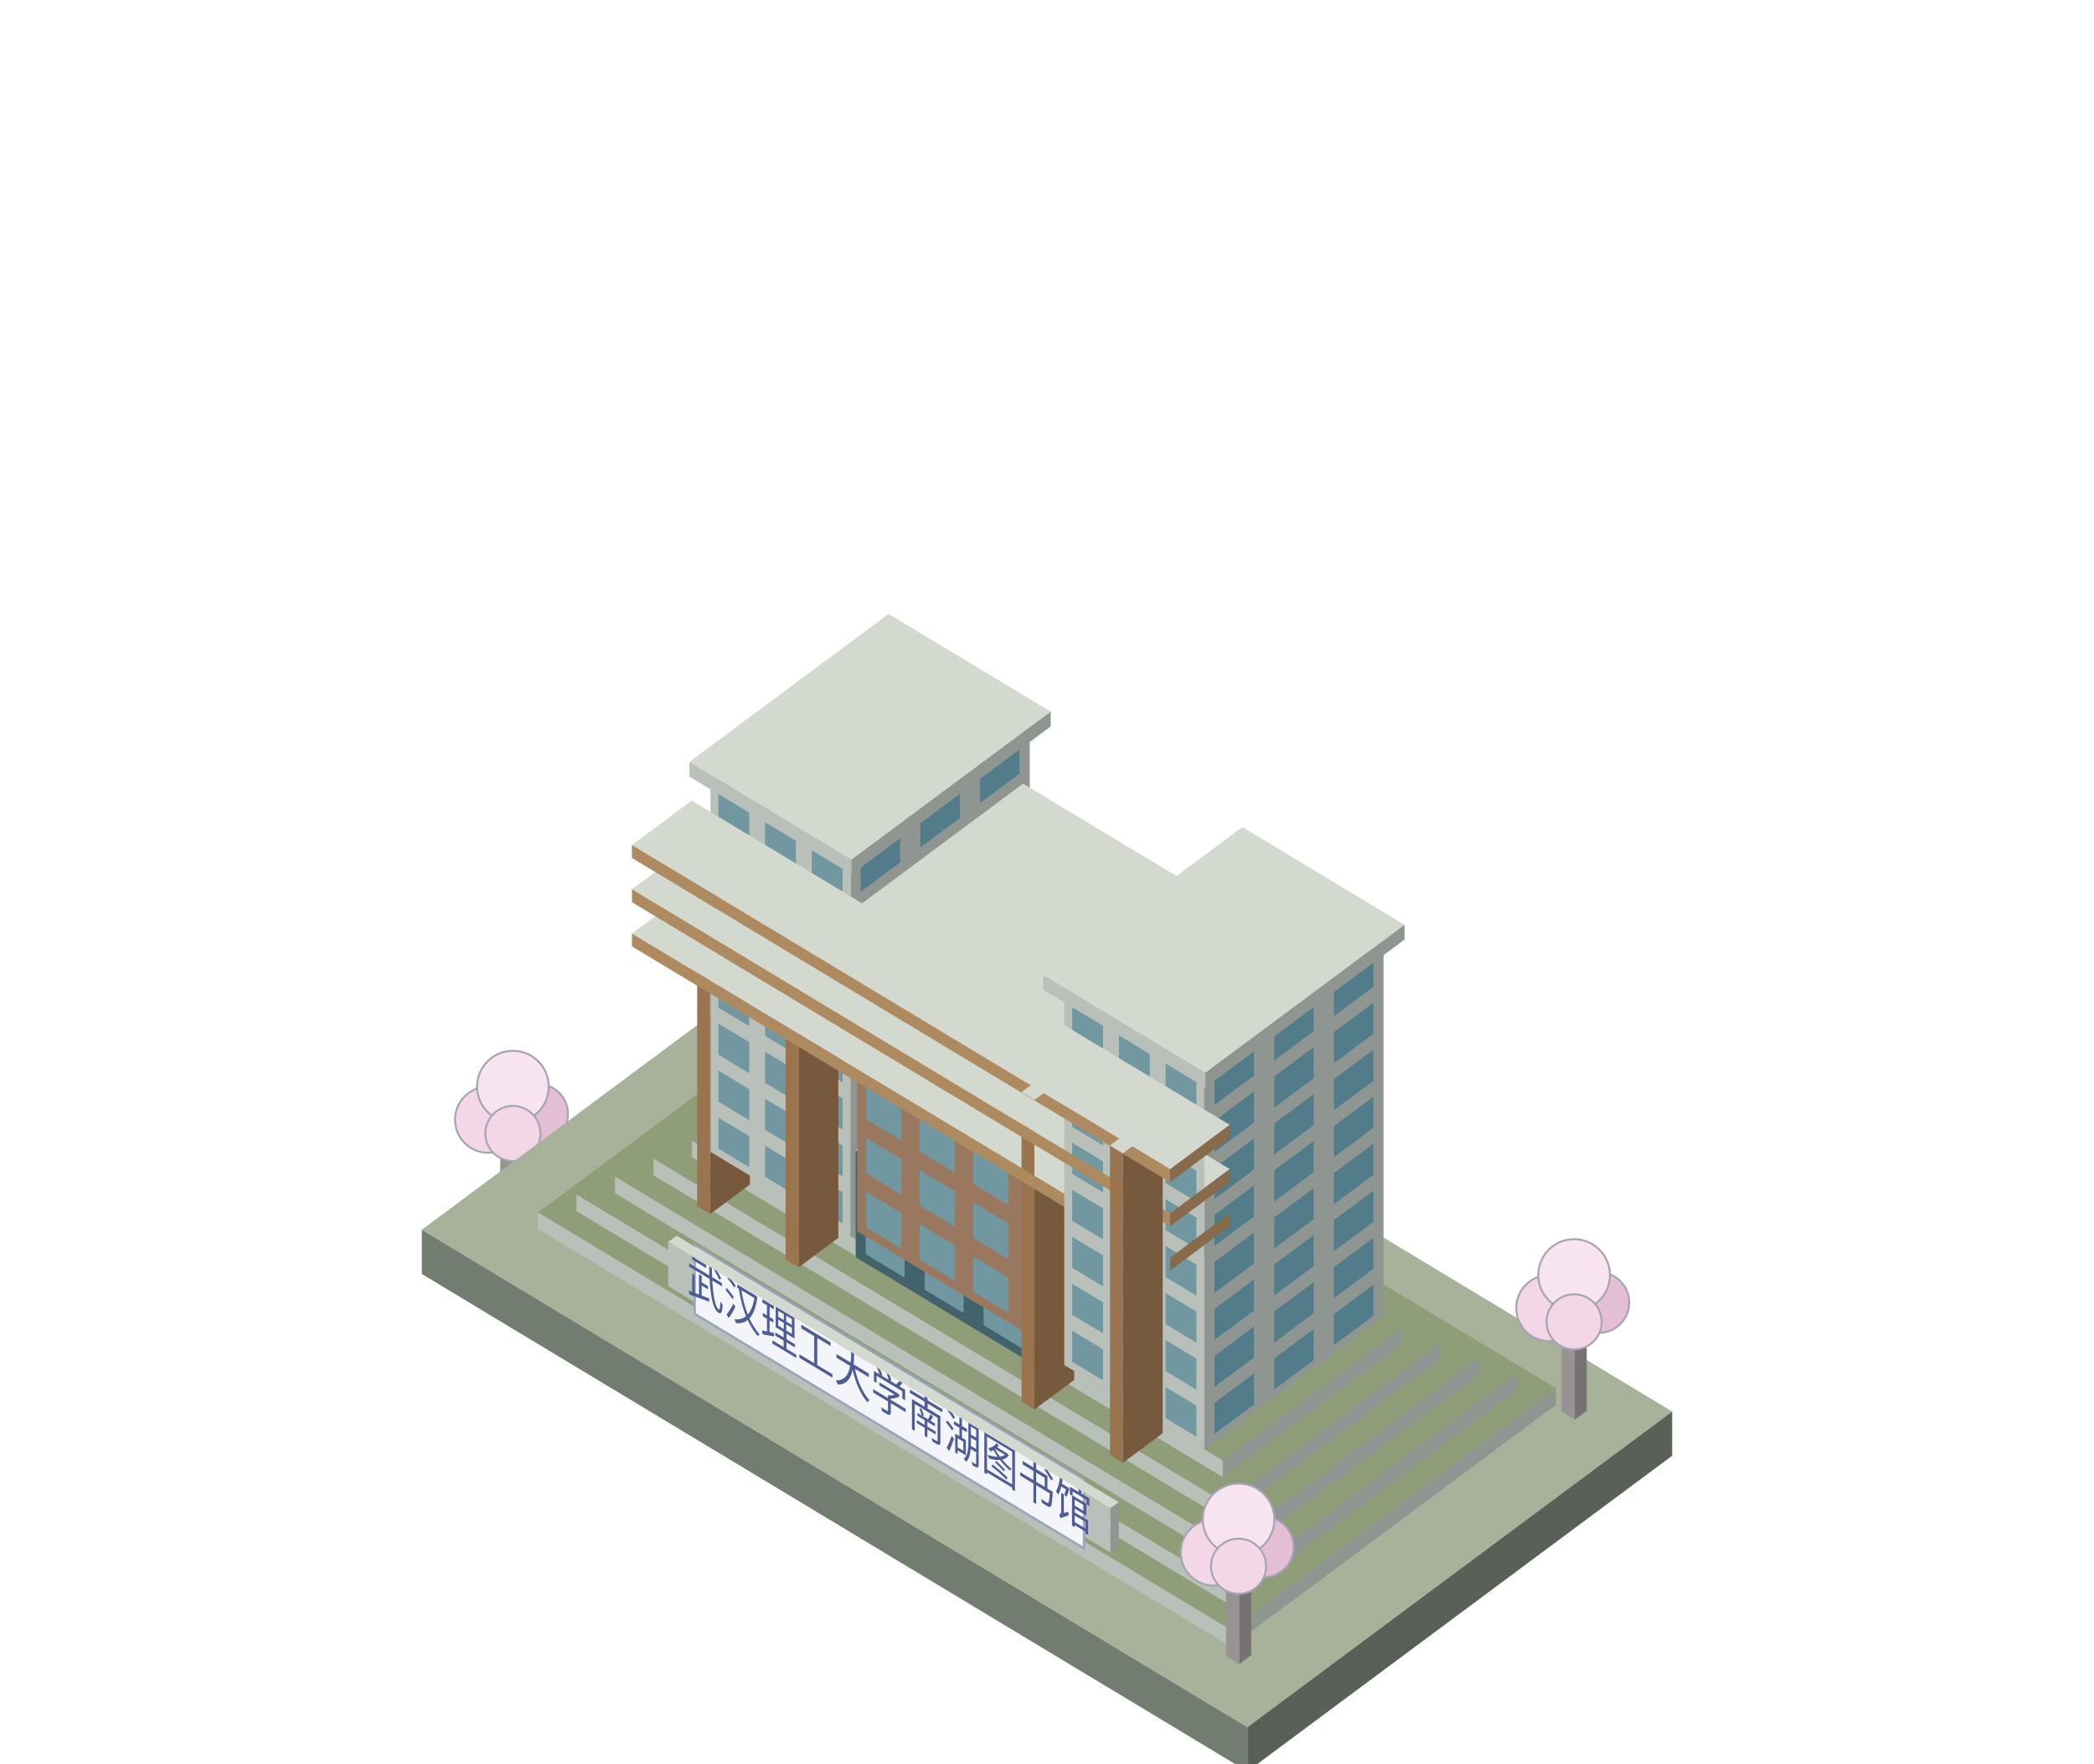
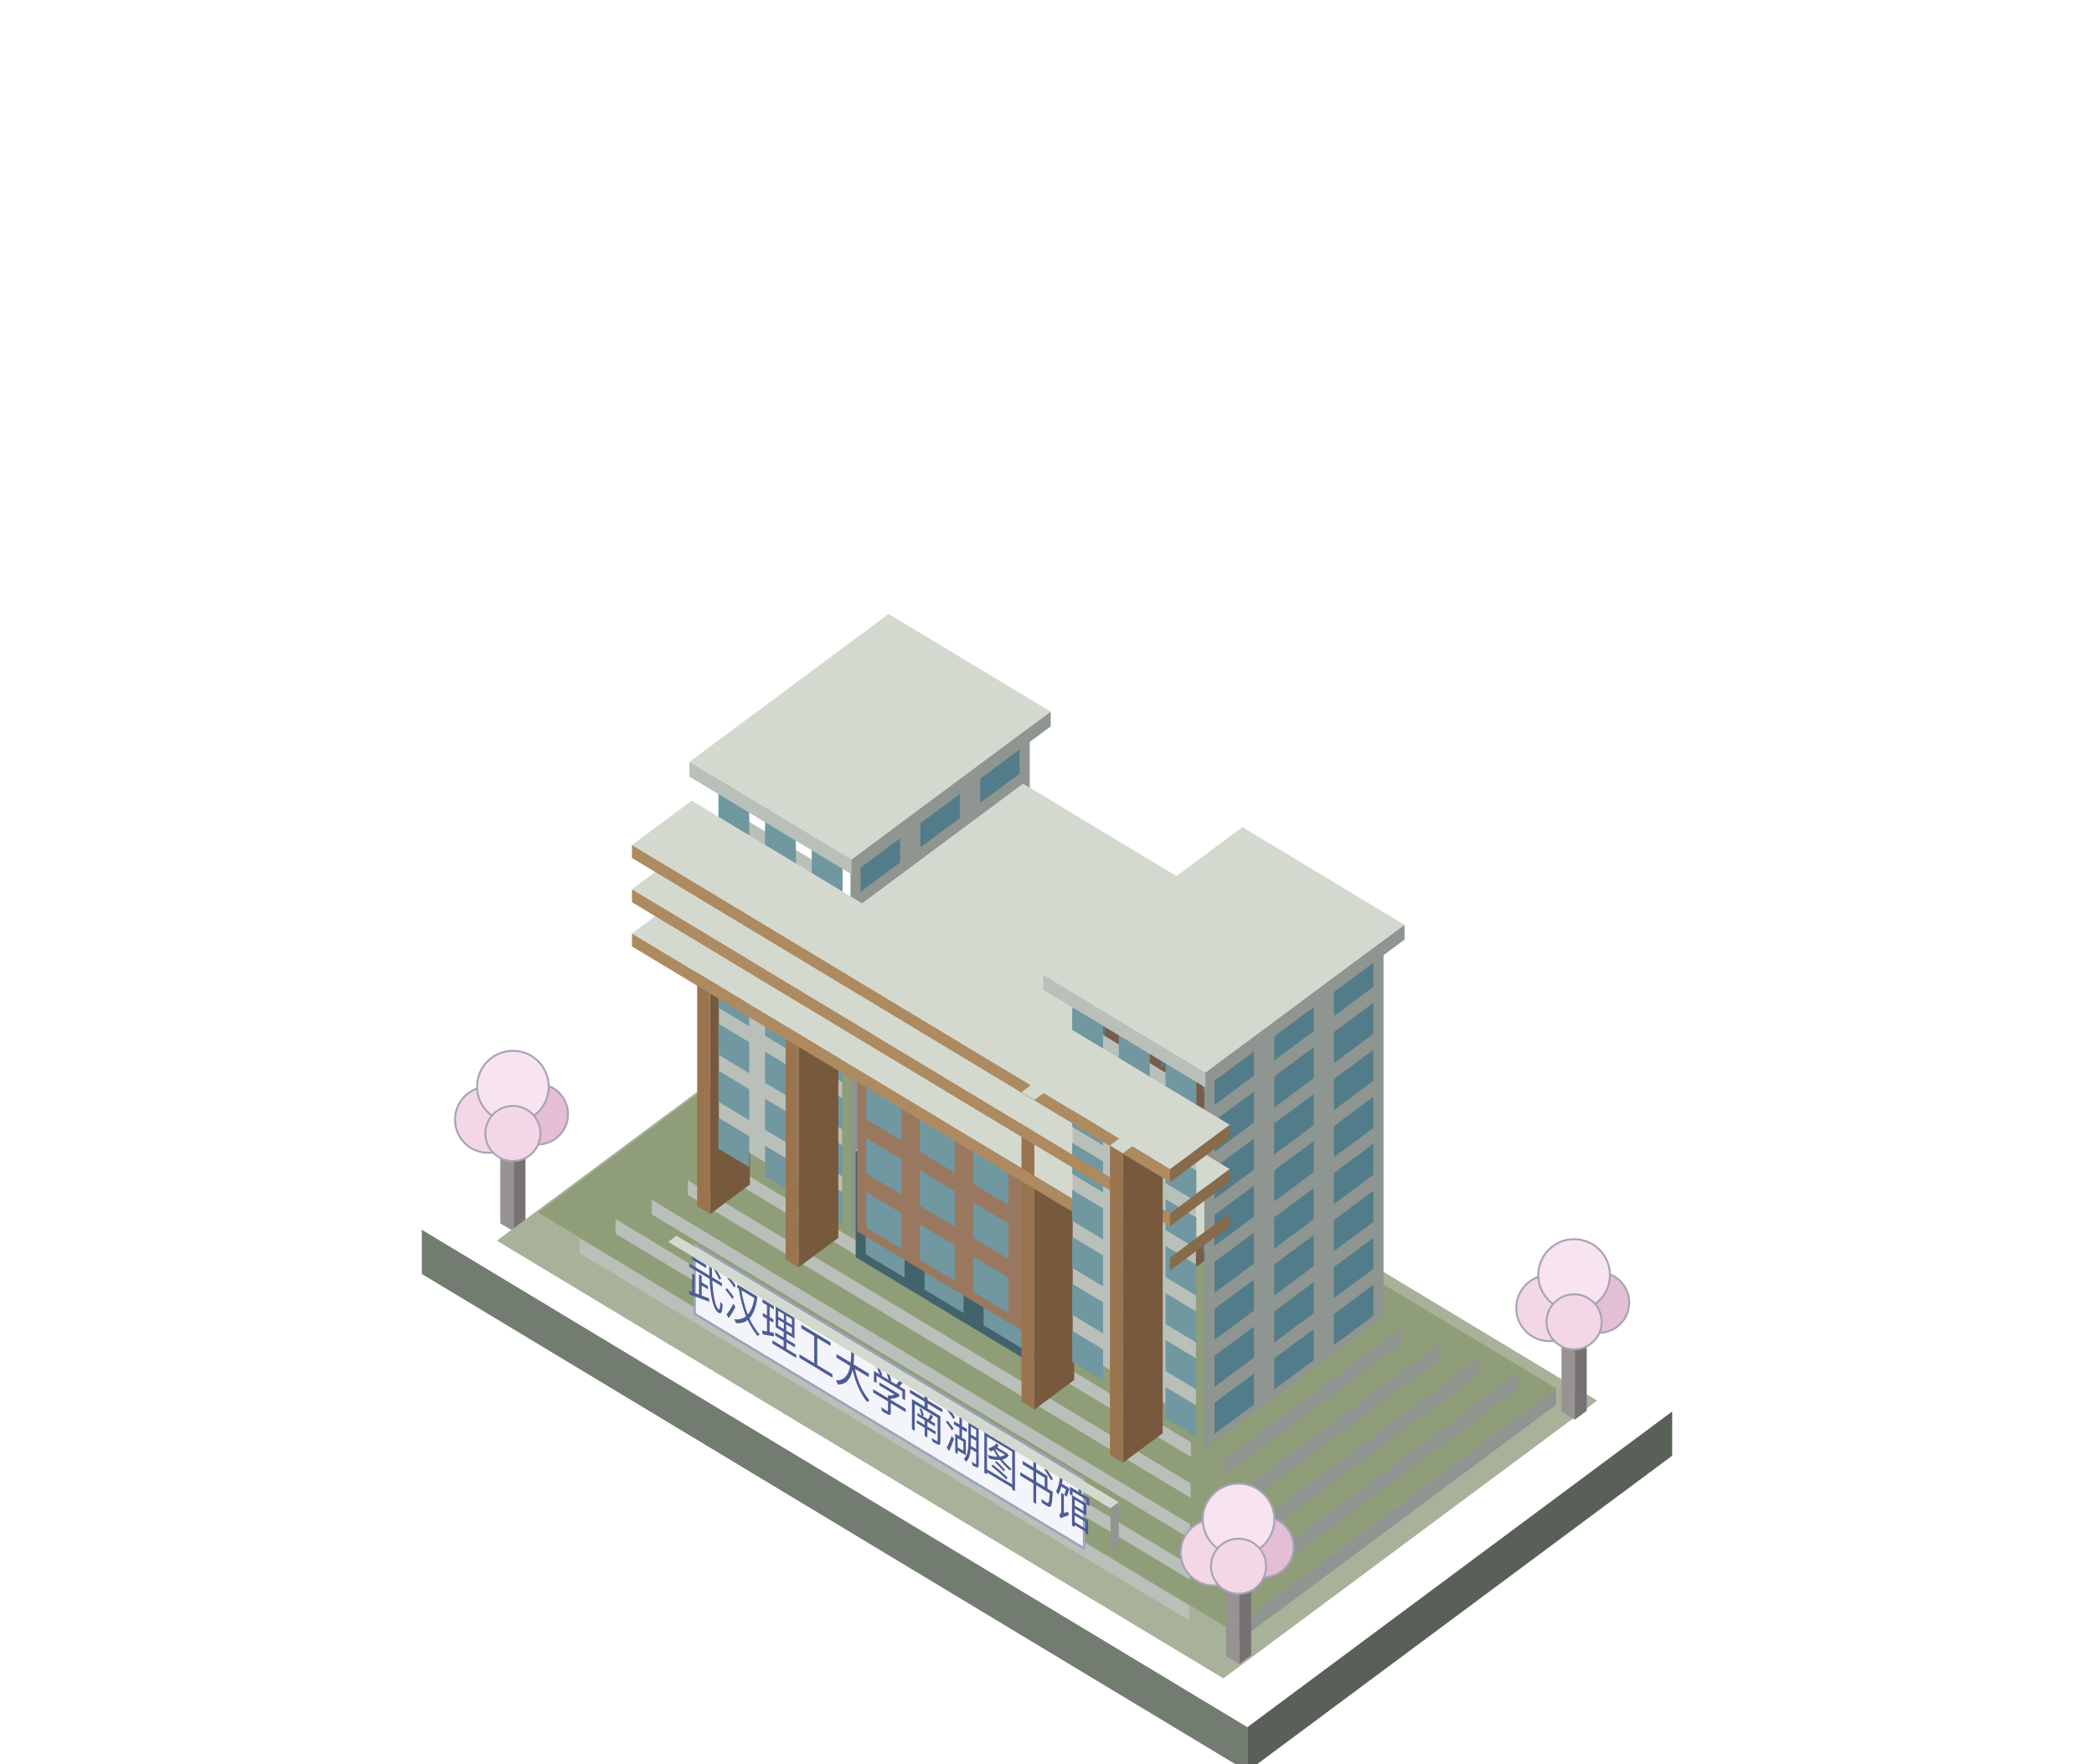
<svg xmlns="http://www.w3.org/2000/svg" width="760" height="640" viewBox="0 0 760 640">
  <polygon points="190.72,443.68 186.39,446.90 186.39,418.81 190.72,415.58" fill="#757271" stroke="none" stroke-width="0" stroke-linejoin="round" />
  <polygon points="186.39,446.90 181.57,444.00 181.57,415.91 186.39,418.81" fill="#969392" stroke="none" stroke-width="0" stroke-linejoin="round" />
  <polygon points="185.91,412.68 190.72,415.58 186.39,418.81 181.57,415.91" fill="#aaa0a1" stroke="none" stroke-width="0" stroke-linejoin="round" />
  <circle cx="177.15" cy="406.38" r="12" fill="#f3d7e7" stroke="#a6a4b4" stroke-width=".7" />
  <circle cx="195.15" cy="404.38" r="11" fill="#e4bed5" stroke="#a6a4b4" stroke-width=".7" />
  <circle cx="186.15" cy="394.38" r="13" fill="#f7e4ee" stroke="#a6a4b4" stroke-width=".7" />
  <circle cx="186.15" cy="411.38" r="10" fill="#f3d7e7" stroke="#a6a4b4" stroke-width=".7" />
-   <polygon points="307.27,331.76 606.90,512.29 452.73,626.86 153.10,446.33" fill="#a8b29a" stroke="none" stroke-width="0" stroke-linejoin="round" />
+   <polygon points="316.00,349.47 579.67,508.33 444.00,609.15 180.33,450.29" fill="#a8b29a" stroke="none" stroke-width="0" stroke-linejoin="round" />
  <polygon points="313.28,352.34 564.76,503.85 446.72,591.57 195.24,440.06" fill="#8f9e78" stroke="none" stroke-width="0" stroke-linejoin="round" />
  <polygon points="314.01,355.68 550.78,498.32 445.99,576.19 209.22,433.55" fill="#8f9e78" stroke="none" stroke-width="0" stroke-linejoin="round" />
  <polygon points="314.74,359.01 536.79,492.79 445.26,560.82 223.21,427.04" fill="#8f9e78" stroke="none" stroke-width="0" stroke-linejoin="round" />
  <polygon points="315.48,362.35 522.81,487.27 444.52,545.45 237.19,420.53" fill="#8f9e78" stroke="none" stroke-width="0" stroke-linejoin="round" />
  <polygon points="316.21,365.68 508.83,481.74 443.79,530.07 251.17,414.02" fill="#8f9e78" stroke="none" stroke-width="0" stroke-linejoin="round" />
-   <polygon points="443.79,536.09 251.17,420.04 251.17,414.02 443.79,530.07" fill="#b8c0b9" stroke="none" stroke-width="0" stroke-linejoin="round" />
-   <polygon points="444.52,551.46 237.19,426.55 237.19,420.53 444.52,545.45" fill="#b8c0b9" stroke="none" stroke-width="0" stroke-linejoin="round" />
-   <polygon points="445.26,566.84 223.21,433.06 223.21,427.04 445.26,560.82" fill="#b8c0b9" stroke="none" stroke-width="0" stroke-linejoin="round" />
-   <polygon points="445.99,582.21 209.22,439.57 209.22,433.55 445.99,576.19" fill="#b8c0b9" stroke="none" stroke-width="0" stroke-linejoin="round" />
-   <polygon points="446.72,597.59 195.24,446.08 195.24,440.06 446.72,591.57" fill="#b8c0b9" stroke="none" stroke-width="0" stroke-linejoin="round" />
+   <polygon points="432.23,528.77 262.73,426.64 262.73,421.34 432.23,523.47" fill="#b8c0b9" stroke="none" stroke-width="0" stroke-linejoin="round" />
+   <polygon points="432.08,543.60 249.63,433.68 249.63,428.39 432.08,538.32" fill="#b8c0b9" stroke="none" stroke-width="0" stroke-linejoin="round" />
+   <polygon points="431.94,558.45 236.53,440.73 236.53,435.43 431.94,553.15" fill="#b8c0b9" stroke="none" stroke-width="0" stroke-linejoin="round" />
+   <polygon points="431.78,573.29 223.43,447.77 223.43,442.47 431.78,567.99" fill="#b8c0b9" stroke="none" stroke-width="0" stroke-linejoin="round" />
+   <polygon points="431.63,588.14 210.33,454.81 210.33,449.51 431.63,582.84" fill="#b8c0b9" stroke="none" stroke-width="0" stroke-linejoin="round" />
  <polygon points="575.89,512.04 571.55,515.26 571.55,487.17 575.89,483.95" fill="#757271" stroke="none" stroke-width="0" stroke-linejoin="round" />
  <polygon points="571.55,515.26 566.74,512.36 566.74,484.27 571.55,487.17" fill="#969392" stroke="none" stroke-width="0" stroke-linejoin="round" />
  <polygon points="452.73,642.91 153.10,462.38 153.10,446.33 452.73,626.86" fill="#737c70" stroke="none" stroke-width="0" stroke-linejoin="round" />
-   <polygon points="403.05,563.49 242.53,466.78 242.53,450.73 403.05,547.44" fill="#b8c0b9" stroke="none" stroke-width="0" stroke-linejoin="round" />
+   <polygon points="393.42,556.72 252.16,471.62 252.16,457.50 393.42,542.60" fill="#b8c0b9" stroke="none" stroke-width="0" stroke-linejoin="round" />
  <g transform="matrix(0.78476 0.47281 0 1 252.16 469.86)">
    <rect y="-18" width="180" height="25" fill="#f4f5fb" stroke="#9aa5bb" />
    <text x="90" y="0" text-anchor="middle" fill="#4d5c94" font-family="Microsoft YaHei, sans-serif" font-size="17">武汉理工大学南湖图书馆</text>
  </g>
  <polygon points="373.73,400.34 308.69,448.67 308.69,312.23 373.73,263.90" fill="#8f9590" stroke="none" stroke-width="0" stroke-linejoin="round" />
  <polygon points="370.04,400.18 355.73,410.81 355.73,399.55 370.04,388.92" fill="#527c89" stroke="none" stroke-width="0" stroke-linejoin="round" />
  <polygon points="348.36,416.29 334.05,426.92 334.05,415.67 348.36,405.03" fill="#527c89" stroke="none" stroke-width="0" stroke-linejoin="round" />
  <polygon points="326.68,432.40 312.37,443.03 312.37,431.78 326.68,421.14" fill="#527c89" stroke="none" stroke-width="0" stroke-linejoin="round" />
  <polygon points="370.04,383.12 355.73,393.76 355.73,382.50 370.04,371.87" fill="#527c89" stroke="none" stroke-width="0" stroke-linejoin="round" />
  <polygon points="348.36,399.23 334.05,409.87 334.05,398.61 348.36,387.98" fill="#527c89" stroke="none" stroke-width="0" stroke-linejoin="round" />
  <polygon points="326.68,415.34 312.37,425.98 312.37,414.72 326.68,404.09" fill="#527c89" stroke="none" stroke-width="0" stroke-linejoin="round" />
  <polygon points="370.04,366.07 355.73,376.70 355.73,365.44 370.04,354.81" fill="#527c89" stroke="none" stroke-width="0" stroke-linejoin="round" />
  <polygon points="348.36,382.18 334.05,392.81 334.05,381.56 348.36,370.92" fill="#527c89" stroke="none" stroke-width="0" stroke-linejoin="round" />
  <polygon points="326.68,398.29 312.37,408.92 312.37,397.67 326.68,387.03" fill="#527c89" stroke="none" stroke-width="0" stroke-linejoin="round" />
  <polygon points="370.04,349.01 355.73,359.65 355.73,348.39 370.04,337.76" fill="#527c89" stroke="none" stroke-width="0" stroke-linejoin="round" />
  <polygon points="348.36,365.12 334.05,375.76 334.05,364.50 348.36,353.87" fill="#527c89" stroke="none" stroke-width="0" stroke-linejoin="round" />
  <polygon points="326.68,381.23 312.37,391.87 312.37,380.61 326.68,369.98" fill="#527c89" stroke="none" stroke-width="0" stroke-linejoin="round" />
  <polygon points="370.04,331.96 355.73,342.59 355.73,331.33 370.04,320.70" fill="#527c89" stroke="none" stroke-width="0" stroke-linejoin="round" />
  <polygon points="348.36,348.07 334.05,358.70 334.05,347.45 348.36,336.81" fill="#527c89" stroke="none" stroke-width="0" stroke-linejoin="round" />
  <polygon points="326.68,364.18 312.37,374.81 312.37,363.56 326.68,352.92" fill="#527c89" stroke="none" stroke-width="0" stroke-linejoin="round" />
  <polygon points="370.04,314.90 355.73,325.54 355.73,314.28 370.04,303.65" fill="#527c89" stroke="none" stroke-width="0" stroke-linejoin="round" />
  <polygon points="348.36,331.01 334.05,341.65 334.05,330.39 348.36,319.76" fill="#527c89" stroke="none" stroke-width="0" stroke-linejoin="round" />
  <polygon points="326.68,347.12 312.37,357.76 312.37,346.50 326.68,335.87" fill="#527c89" stroke="none" stroke-width="0" stroke-linejoin="round" />
  <polygon points="370.04,297.85 355.73,308.48 355.73,297.22 370.04,286.59" fill="#527c89" stroke="none" stroke-width="0" stroke-linejoin="round" />
  <polygon points="348.36,313.96 334.05,324.59 334.05,313.33 348.36,302.70" fill="#527c89" stroke="none" stroke-width="0" stroke-linejoin="round" />
  <polygon points="326.68,330.07 312.37,340.70 312.37,329.45 326.68,318.81" fill="#527c89" stroke="none" stroke-width="0" stroke-linejoin="round" />
  <polygon points="370.04,280.79 355.73,291.42 355.73,280.17 370.04,269.53" fill="#527c89" stroke="none" stroke-width="0" stroke-linejoin="round" />
  <polygon points="348.36,296.90 334.05,307.54 334.05,296.28 348.36,285.65" fill="#527c89" stroke="none" stroke-width="0" stroke-linejoin="round" />
  <polygon points="326.68,313.01 312.37,323.65 312.37,312.39 326.68,301.76" fill="#527c89" stroke="none" stroke-width="0" stroke-linejoin="round" />
  <polygon points="571.07,481.05 575.89,483.95 571.55,487.17 566.74,484.27" fill="#aaa0a1" stroke="none" stroke-width="0" stroke-linejoin="round" />
  <polygon points="272.17,429.91 257.72,440.65 257.72,328.29 272.17,317.55" fill="#775a3d" stroke="none" stroke-width="0" stroke-linejoin="round" />
  <polygon points="245.54,448.49 406.06,545.21 403.05,547.44 242.53,450.73" fill="#d4d9cf" stroke="none" stroke-width="0" stroke-linejoin="round" />
  <polygon points="257.72,440.65 253.03,437.83 253.03,325.47 257.72,328.29" fill="#99744f" stroke="none" stroke-width="0" stroke-linejoin="round" />
  <circle cx="562.31" cy="474.75" r="12" fill="#f3d7e7" stroke="#a6a4b4" stroke-width=".7" />
  <circle cx="580.31" cy="472.75" r="11" fill="#e4bed5" stroke="#a6a4b4" stroke-width=".7" />
  <circle cx="571.31" cy="462.75" r="13" fill="#f7e4ee" stroke="#a6a4b4" stroke-width=".7" />
  <circle cx="571.31" cy="479.75" r="10" fill="#f3d7e7" stroke="#a6a4b4" stroke-width=".7" />
-   <polygon points="308.69,448.67 257.86,418.05 257.86,281.61 308.69,312.23" fill="#b8c0b9" stroke="none" stroke-width="0" stroke-linejoin="round" />
+   <polygon points="305.64,438.65 260.91,411.70 260.91,291.63 305.64,318.58" fill="#b8c0b9" stroke="none" stroke-width="0" stroke-linejoin="round" />
  <polygon points="305.81,444.04 294.62,437.30 294.62,426.04 305.81,432.78" fill="#7197a0" stroke="none" stroke-width="0" stroke-linejoin="round" />
  <polygon points="288.86,433.83 277.68,427.09 277.68,415.83 288.86,422.57" fill="#7197a0" stroke="none" stroke-width="0" stroke-linejoin="round" />
  <polygon points="271.92,423.62 260.74,416.88 260.74,405.63 271.92,412.36" fill="#7197a0" stroke="none" stroke-width="0" stroke-linejoin="round" />
  <polygon points="305.81,426.98 294.62,420.24 294.62,408.99 305.81,415.73" fill="#7197a0" stroke="none" stroke-width="0" stroke-linejoin="round" />
  <polygon points="288.86,416.77 277.68,410.04 277.68,398.78 288.86,405.52" fill="#7197a0" stroke="none" stroke-width="0" stroke-linejoin="round" />
  <polygon points="271.92,406.57 260.74,399.83 260.74,388.57 271.92,395.31" fill="#7197a0" stroke="none" stroke-width="0" stroke-linejoin="round" />
  <polygon points="305.81,409.93 294.62,403.19 294.62,391.93 305.81,398.67" fill="#7197a0" stroke="none" stroke-width="0" stroke-linejoin="round" />
  <polygon points="288.86,399.72 277.68,392.98 277.68,381.72 288.86,388.46" fill="#7197a0" stroke="none" stroke-width="0" stroke-linejoin="round" />
  <polygon points="271.92,389.51 260.74,382.77 260.74,371.52 271.92,378.25" fill="#7197a0" stroke="none" stroke-width="0" stroke-linejoin="round" />
  <polygon points="305.81,392.87 294.62,386.13 294.62,374.88 305.81,381.62" fill="#7197a0" stroke="none" stroke-width="0" stroke-linejoin="round" />
  <polygon points="288.86,382.66 277.68,375.93 277.68,364.67 288.86,371.41" fill="#7197a0" stroke="none" stroke-width="0" stroke-linejoin="round" />
  <polygon points="271.92,372.45 260.74,365.72 260.74,354.46 271.92,361.20" fill="#7197a0" stroke="none" stroke-width="0" stroke-linejoin="round" />
  <polygon points="305.81,375.82 294.62,369.08 294.62,357.82 305.81,364.56" fill="#7197a0" stroke="none" stroke-width="0" stroke-linejoin="round" />
  <polygon points="288.86,365.61 277.68,358.87 277.68,347.61 288.86,354.35" fill="#7197a0" stroke="none" stroke-width="0" stroke-linejoin="round" />
  <polygon points="271.92,355.40 260.74,348.66 260.74,337.41 271.92,344.14" fill="#7197a0" stroke="none" stroke-width="0" stroke-linejoin="round" />
  <polygon points="305.81,358.76 294.62,352.02 294.62,340.77 305.81,347.50" fill="#7197a0" stroke="none" stroke-width="0" stroke-linejoin="round" />
  <polygon points="288.86,348.55 277.68,341.82 277.68,330.56 288.86,337.30" fill="#7197a0" stroke="none" stroke-width="0" stroke-linejoin="round" />
  <polygon points="271.92,338.34 260.74,331.61 260.74,320.35 271.92,327.09" fill="#7197a0" stroke="none" stroke-width="0" stroke-linejoin="round" />
  <polygon points="305.81,341.71 294.62,334.97 294.62,323.71 305.81,330.45" fill="#7197a0" stroke="none" stroke-width="0" stroke-linejoin="round" />
  <polygon points="288.86,331.50 277.68,324.76 277.68,313.50 288.86,320.24" fill="#7197a0" stroke="none" stroke-width="0" stroke-linejoin="round" />
  <polygon points="271.92,321.29 260.74,314.55 260.74,303.30 271.92,310.03" fill="#7197a0" stroke="none" stroke-width="0" stroke-linejoin="round" />
  <polygon points="305.81,324.65 294.62,317.91 294.62,306.66 305.81,313.39" fill="#7197a0" stroke="none" stroke-width="0" stroke-linejoin="round" />
  <polygon points="288.86,314.44 277.68,307.70 277.68,296.45 288.86,303.19" fill="#7197a0" stroke="none" stroke-width="0" stroke-linejoin="round" />
  <polygon points="271.92,304.23 260.74,297.50 260.74,286.24 271.92,292.98" fill="#7197a0" stroke="none" stroke-width="0" stroke-linejoin="round" />
  <polygon points="374.77,494.97 310.56,456.28 310.56,417.49 374.77,456.17" fill="#42636c" stroke="none" stroke-width="0" stroke-linejoin="round" />
  <polygon points="371.13,489.48 357.00,480.97 357.00,468.16 371.13,476.68" fill="#7197a0" stroke="none" stroke-width="0" stroke-linejoin="round" />
  <polygon points="349.73,476.58 335.60,468.07 335.60,455.27 349.73,463.78" fill="#7197a0" stroke="none" stroke-width="0" stroke-linejoin="round" />
  <polygon points="328.32,463.69 314.20,455.18 314.20,442.38 328.32,450.89" fill="#7197a0" stroke="none" stroke-width="0" stroke-linejoin="round" />
  <polygon points="371.13,470.08 357.00,461.57 357.00,448.77 371.13,457.28" fill="#7197a0" stroke="none" stroke-width="0" stroke-linejoin="round" />
  <polygon points="349.73,457.19 335.60,448.68 335.60,435.87 349.73,444.38" fill="#7197a0" stroke="none" stroke-width="0" stroke-linejoin="round" />
  <polygon points="328.32,444.29 314.20,435.78 314.20,422.98 328.32,431.49" fill="#7197a0" stroke="none" stroke-width="0" stroke-linejoin="round" />
  <polygon points="304.27,449.25 289.82,459.99 289.82,347.63 304.27,336.89" fill="#775a3d" stroke="none" stroke-width="0" stroke-linejoin="round" />
  <polygon points="564.76,509.87 446.72,597.59 446.72,591.57 564.76,503.85" fill="#8f9590" stroke="none" stroke-width="0" stroke-linejoin="round" />
  <polygon points="550.78,504.34 445.99,582.21 445.99,576.19 550.78,498.32" fill="#8f9590" stroke="none" stroke-width="0" stroke-linejoin="round" />
  <polygon points="536.79,498.81 445.26,566.84 445.26,560.82 536.79,492.79" fill="#8f9590" stroke="none" stroke-width="0" stroke-linejoin="round" />
  <polygon points="522.81,493.28 444.52,551.46 444.52,545.45 522.81,487.27" fill="#8f9590" stroke="none" stroke-width="0" stroke-linejoin="round" />
  <polygon points="508.83,487.76 443.79,536.09 443.79,530.07 508.83,481.74" fill="#8f9590" stroke="none" stroke-width="0" stroke-linejoin="round" />
  <polygon points="289.82,459.99 285.14,457.17 285.14,344.81 289.82,347.63" fill="#99744f" stroke="none" stroke-width="0" stroke-linejoin="round" />
  <polygon points="315.38,413.91 379.58,452.59 374.77,456.17 310.56,417.49" fill="#d4d9cf" stroke="none" stroke-width="0" stroke-linejoin="round" />
  <polygon points="606.90,528.34 452.73,642.91 452.73,626.86 606.90,512.29" fill="#596057" stroke="none" stroke-width="0" stroke-linejoin="round" />
  <polygon points="379.58,491.39 374.77,494.97 374.77,456.17 379.58,452.59" fill="#334d54" stroke="none" stroke-width="0" stroke-linejoin="round" />
  <polygon points="379.31,488.29 378.25,489.08 378.25,476.28 379.31,475.49" fill="#527c89" stroke="none" stroke-width="0" stroke-linejoin="round" />
  <polygon points="377.71,489.48 376.65,490.27 376.65,477.47 377.71,476.68" fill="#527c89" stroke="none" stroke-width="0" stroke-linejoin="round" />
  <polygon points="376.10,490.68 375.04,491.47 375.04,478.66 376.10,477.88" fill="#527c89" stroke="none" stroke-width="0" stroke-linejoin="round" />
  <polygon points="379.31,468.90 378.25,469.68 378.25,456.88 379.31,456.09" fill="#527c89" stroke="none" stroke-width="0" stroke-linejoin="round" />
  <polygon points="377.71,470.09 376.65,470.88 376.65,458.07 377.71,457.29" fill="#527c89" stroke="none" stroke-width="0" stroke-linejoin="round" />
  <polygon points="376.10,471.28 375.04,472.07 375.04,459.27 376.10,458.48" fill="#527c89" stroke="none" stroke-width="0" stroke-linejoin="round" />
  <polygon points="388.68,493.63 311.10,446.88 311.10,329.17 388.68,375.91" fill="#99785f" stroke="none" stroke-width="0" stroke-linejoin="round" />
  <polygon points="385.38,488.30 372.58,480.59 372.58,467.64 385.38,475.35" fill="#7197a0" stroke="none" stroke-width="0" stroke-linejoin="round" />
  <polygon points="365.99,476.62 353.19,468.90 353.19,455.96 365.99,463.67" fill="#7197a0" stroke="none" stroke-width="0" stroke-linejoin="round" />
  <polygon points="346.59,464.93 333.79,457.22 333.79,444.27 346.59,451.98" fill="#7197a0" stroke="none" stroke-width="0" stroke-linejoin="round" />
  <polygon points="327.20,453.25 314.39,445.53 314.39,432.58 327.20,440.30" fill="#7197a0" stroke="none" stroke-width="0" stroke-linejoin="round" />
  <polygon points="385.38,468.68 372.58,460.97 372.58,448.02 385.38,455.74" fill="#7197a0" stroke="none" stroke-width="0" stroke-linejoin="round" />
  <polygon points="365.99,457.00 353.19,449.29 353.19,436.34 365.99,444.05" fill="#7197a0" stroke="none" stroke-width="0" stroke-linejoin="round" />
  <polygon points="346.59,445.31 333.79,437.60 333.79,424.65 346.59,432.36" fill="#7197a0" stroke="none" stroke-width="0" stroke-linejoin="round" />
  <polygon points="327.20,433.63 314.39,425.91 314.39,412.97 327.20,420.68" fill="#7197a0" stroke="none" stroke-width="0" stroke-linejoin="round" />
  <polygon points="385.38,449.07 372.58,441.35 372.58,428.40 385.38,436.12" fill="#7197a0" stroke="none" stroke-width="0" stroke-linejoin="round" />
  <polygon points="365.99,437.38 353.19,429.67 353.19,416.72 365.99,424.43" fill="#7197a0" stroke="none" stroke-width="0" stroke-linejoin="round" />
  <polygon points="346.59,425.69 333.79,417.98 333.79,405.03 346.59,412.74" fill="#7197a0" stroke="none" stroke-width="0" stroke-linejoin="round" />
  <polygon points="327.20,414.01 314.39,406.29 314.39,393.35 327.20,401.06" fill="#7197a0" stroke="none" stroke-width="0" stroke-linejoin="round" />
  <polygon points="385.38,429.45 372.58,421.73 372.58,408.79 385.38,416.50" fill="#7197a0" stroke="none" stroke-width="0" stroke-linejoin="round" />
  <polygon points="365.99,417.76 353.19,410.05 353.19,397.10 365.99,404.81" fill="#7197a0" stroke="none" stroke-width="0" stroke-linejoin="round" />
  <polygon points="346.59,406.07 333.79,398.36 333.79,385.41 346.59,393.13" fill="#7197a0" stroke="none" stroke-width="0" stroke-linejoin="round" />
  <polygon points="327.20,394.39 314.39,386.68 314.39,373.73 327.20,381.44" fill="#7197a0" stroke="none" stroke-width="0" stroke-linejoin="round" />
  <polygon points="385.38,409.83 372.58,402.11 372.58,389.17 385.38,396.88" fill="#7197a0" stroke="none" stroke-width="0" stroke-linejoin="round" />
  <polygon points="365.99,398.14 353.19,390.43 353.19,377.48 365.99,385.19" fill="#7197a0" stroke="none" stroke-width="0" stroke-linejoin="round" />
  <polygon points="346.59,386.46 333.79,378.74 333.79,365.79 346.59,373.51" fill="#7197a0" stroke="none" stroke-width="0" stroke-linejoin="round" />
  <polygon points="327.20,374.77 314.39,367.06 314.39,354.11 327.20,361.82" fill="#7197a0" stroke="none" stroke-width="0" stroke-linejoin="round" />
  <polygon points="385.38,390.21 372.58,382.50 372.58,369.55 385.38,377.26" fill="#7197a0" stroke="none" stroke-width="0" stroke-linejoin="round" />
  <polygon points="365.99,378.52 353.19,370.81 353.19,357.86 365.99,365.57" fill="#7197a0" stroke="none" stroke-width="0" stroke-linejoin="round" />
  <polygon points="346.59,366.84 333.79,359.12 333.79,346.18 346.59,353.89" fill="#7197a0" stroke="none" stroke-width="0" stroke-linejoin="round" />
  <polygon points="327.20,355.15 314.39,347.44 314.39,334.49 327.20,342.20" fill="#7197a0" stroke="none" stroke-width="0" stroke-linejoin="round" />
  <polygon points="448.90,448.87 388.68,493.63 388.68,375.91 448.90,331.16" fill="#775d4a" stroke="none" stroke-width="0" stroke-linejoin="round" />
  <polygon points="446.34,447.44 436.41,454.82 436.41,441.87 446.34,434.49" fill="#527c89" stroke="none" stroke-width="0" stroke-linejoin="round" />
  <polygon points="431.29,458.63 421.35,466.01 421.35,453.06 431.29,445.68" fill="#527c89" stroke="none" stroke-width="0" stroke-linejoin="round" />
  <polygon points="416.23,469.82 406.30,477.20 406.30,464.25 416.23,456.87" fill="#527c89" stroke="none" stroke-width="0" stroke-linejoin="round" />
  <polygon points="401.18,481.00 391.24,488.39 391.24,475.44 401.18,468.06" fill="#527c89" stroke="none" stroke-width="0" stroke-linejoin="round" />
  <polygon points="446.34,427.82 436.41,435.20 436.41,422.26 446.34,414.87" fill="#527c89" stroke="none" stroke-width="0" stroke-linejoin="round" />
  <polygon points="431.29,439.01 421.35,446.39 421.35,433.44 431.29,426.06" fill="#527c89" stroke="none" stroke-width="0" stroke-linejoin="round" />
  <polygon points="416.23,450.20 406.30,457.58 406.30,444.63 416.23,437.25" fill="#527c89" stroke="none" stroke-width="0" stroke-linejoin="round" />
  <polygon points="401.18,461.38 391.24,468.77 391.24,455.82 401.18,448.44" fill="#527c89" stroke="none" stroke-width="0" stroke-linejoin="round" />
  <polygon points="446.34,408.20 436.41,415.58 436.41,402.64 446.34,395.25" fill="#527c89" stroke="none" stroke-width="0" stroke-linejoin="round" />
  <polygon points="431.29,419.39 421.35,426.77 421.35,413.82 431.29,406.44" fill="#527c89" stroke="none" stroke-width="0" stroke-linejoin="round" />
  <polygon points="416.23,430.58 406.30,437.96 406.30,425.01 416.23,417.63" fill="#527c89" stroke="none" stroke-width="0" stroke-linejoin="round" />
  <polygon points="401.18,441.77 391.24,449.15 391.24,436.20 401.18,428.82" fill="#527c89" stroke="none" stroke-width="0" stroke-linejoin="round" />
  <polygon points="446.34,388.58 436.41,395.97 436.41,383.02 446.34,375.63" fill="#527c89" stroke="none" stroke-width="0" stroke-linejoin="round" />
  <polygon points="431.29,399.77 421.35,407.15 421.35,394.21 431.29,386.82" fill="#527c89" stroke="none" stroke-width="0" stroke-linejoin="round" />
  <polygon points="416.23,410.96 406.30,418.34 406.30,405.39 416.23,398.01" fill="#527c89" stroke="none" stroke-width="0" stroke-linejoin="round" />
  <polygon points="401.18,422.15 391.24,429.53 391.24,416.58 401.18,409.20" fill="#527c89" stroke="none" stroke-width="0" stroke-linejoin="round" />
  <polygon points="446.34,368.96 436.41,376.35 436.41,363.40 446.34,356.01" fill="#527c89" stroke="none" stroke-width="0" stroke-linejoin="round" />
  <polygon points="431.29,380.15 421.35,387.54 421.35,374.59 431.29,367.20" fill="#527c89" stroke="none" stroke-width="0" stroke-linejoin="round" />
  <polygon points="416.23,391.34 406.30,398.72 406.30,385.77 416.23,378.39" fill="#527c89" stroke="none" stroke-width="0" stroke-linejoin="round" />
  <polygon points="401.18,402.53 391.24,409.91 391.24,396.96 401.18,389.58" fill="#527c89" stroke="none" stroke-width="0" stroke-linejoin="round" />
  <polygon points="446.34,349.34 436.41,356.73 436.41,343.78 446.34,336.39" fill="#527c89" stroke="none" stroke-width="0" stroke-linejoin="round" />
  <polygon points="431.29,360.53 421.35,367.92 421.35,354.97 431.29,347.58" fill="#527c89" stroke="none" stroke-width="0" stroke-linejoin="round" />
  <polygon points="416.23,371.72 406.30,379.10 406.30,366.16 416.23,358.77" fill="#527c89" stroke="none" stroke-width="0" stroke-linejoin="round" />
  <polygon points="401.18,382.91 391.24,390.29 391.24,377.34 401.18,369.96" fill="#527c89" stroke="none" stroke-width="0" stroke-linejoin="round" />
  <polygon points="322.90,233.27 373.73,263.90 308.69,312.23 257.86,281.61" fill="#d4d9cf" stroke="none" stroke-width="0" stroke-linejoin="round" />
  <polygon points="406.06,561.26 403.05,563.49 403.05,547.44 406.06,545.21" fill="#8f9590" stroke="none" stroke-width="0" stroke-linejoin="round" />
  <polygon points="322.50,222.82 381.35,258.28 309.09,311.98 250.23,276.52" fill="#d4d9cf" stroke="none" stroke-width="0" stroke-linejoin="round" />
  <polygon points="267.49,314.73 272.17,317.55 257.72,328.29 253.03,325.47" fill="#d4d9cf" stroke="none" stroke-width="0" stroke-linejoin="round" />
  <polygon points="381.35,263.63 309.09,317.33 309.09,311.98 381.35,258.28" fill="#8f9590" stroke="none" stroke-width="0" stroke-linejoin="round" />
  <polygon points="371.32,284.41 448.90,331.16 388.68,375.91 311.10,329.17" fill="#d4d9cf" stroke="none" stroke-width="0" stroke-linejoin="round" />
  <polygon points="299.59,334.07 304.27,336.89 289.82,347.63 285.14,344.81" fill="#d4d9cf" stroke="none" stroke-width="0" stroke-linejoin="round" />
  <polygon points="309.09,317.33 250.23,281.87 250.23,276.52 309.09,311.98" fill="#b8c0b9" stroke="none" stroke-width="0" stroke-linejoin="round" />
  <polygon points="389.88,500.83 375.43,511.57 375.43,399.21 389.88,388.47" fill="#775a3d" stroke="none" stroke-width="0" stroke-linejoin="round" />
  <polygon points="251.04,322.69 446.33,440.36 424.65,456.47 229.36,338.80" fill="#d4d9cf" stroke="none" stroke-width="0" stroke-linejoin="round" />
  <polygon points="375.43,511.57 370.75,508.75 370.75,396.39 375.43,399.21" fill="#99744f" stroke="none" stroke-width="0" stroke-linejoin="round" />
  <polygon points="502.14,477.71 437.10,526.04 437.10,389.60 502.14,341.27" fill="#8f9590" stroke="none" stroke-width="0" stroke-linejoin="round" />
  <polygon points="498.46,477.55 484.15,488.18 484.15,476.92 498.46,466.29" fill="#527c89" stroke="none" stroke-width="0" stroke-linejoin="round" />
  <polygon points="476.78,493.66 462.47,504.29 462.47,493.03 476.78,482.40" fill="#527c89" stroke="none" stroke-width="0" stroke-linejoin="round" />
  <polygon points="455.10,509.77 440.79,520.40 440.79,509.15 455.10,498.51" fill="#527c89" stroke="none" stroke-width="0" stroke-linejoin="round" />
  <polygon points="498.46,460.49 484.15,471.12 484.15,459.87 498.46,449.23" fill="#527c89" stroke="none" stroke-width="0" stroke-linejoin="round" />
  <polygon points="476.78,476.60 462.47,487.24 462.47,475.98 476.78,465.35" fill="#527c89" stroke="none" stroke-width="0" stroke-linejoin="round" />
  <polygon points="455.10,492.71 440.79,503.35 440.79,492.09 455.10,481.46" fill="#527c89" stroke="none" stroke-width="0" stroke-linejoin="round" />
  <polygon points="498.46,443.44 484.15,454.07 484.15,442.81 498.46,432.18" fill="#527c89" stroke="none" stroke-width="0" stroke-linejoin="round" />
  <polygon points="476.78,459.55 462.47,470.18 462.47,458.92 476.78,448.29" fill="#527c89" stroke="none" stroke-width="0" stroke-linejoin="round" />
  <polygon points="455.10,475.66 440.79,486.29 440.79,475.04 455.10,464.40" fill="#527c89" stroke="none" stroke-width="0" stroke-linejoin="round" />
  <polygon points="498.46,426.38 484.15,437.01 484.15,425.76 498.46,415.12" fill="#527c89" stroke="none" stroke-width="0" stroke-linejoin="round" />
  <polygon points="476.78,442.49 462.47,453.13 462.47,441.87 476.78,431.24" fill="#527c89" stroke="none" stroke-width="0" stroke-linejoin="round" />
  <polygon points="455.10,458.60 440.79,469.24 440.79,457.98 455.10,447.35" fill="#527c89" stroke="none" stroke-width="0" stroke-linejoin="round" />
  <polygon points="498.46,409.33 484.15,419.96 484.15,408.70 498.46,398.07" fill="#527c89" stroke="none" stroke-width="0" stroke-linejoin="round" />
  <polygon points="476.78,425.44 462.47,436.07 462.47,424.81 476.78,414.18" fill="#527c89" stroke="none" stroke-width="0" stroke-linejoin="round" />
  <polygon points="455.10,441.55 440.79,452.18 440.79,440.93 455.10,430.29" fill="#527c89" stroke="none" stroke-width="0" stroke-linejoin="round" />
  <polygon points="498.46,392.27 484.15,402.90 484.15,391.65 498.46,381.01" fill="#527c89" stroke="none" stroke-width="0" stroke-linejoin="round" />
  <polygon points="476.78,408.38 462.47,419.02 462.47,407.76 476.78,397.13" fill="#527c89" stroke="none" stroke-width="0" stroke-linejoin="round" />
  <polygon points="455.10,424.49 440.79,435.13 440.79,423.87 455.10,413.24" fill="#527c89" stroke="none" stroke-width="0" stroke-linejoin="round" />
  <polygon points="498.46,375.22 484.15,385.85 484.15,374.59 498.46,363.96" fill="#527c89" stroke="none" stroke-width="0" stroke-linejoin="round" />
  <polygon points="476.78,391.33 462.47,401.96 462.47,390.70 476.78,380.07" fill="#527c89" stroke="none" stroke-width="0" stroke-linejoin="round" />
  <polygon points="455.10,407.44 440.79,418.07 440.79,406.81 455.10,396.18" fill="#527c89" stroke="none" stroke-width="0" stroke-linejoin="round" />
  <polygon points="498.46,358.16 484.15,368.79 484.15,357.54 498.46,346.90" fill="#527c89" stroke="none" stroke-width="0" stroke-linejoin="round" />
  <polygon points="476.78,374.27 462.47,384.90 462.47,373.65 476.78,363.01" fill="#527c89" stroke="none" stroke-width="0" stroke-linejoin="round" />
  <polygon points="455.10,390.38 440.79,401.02 440.79,389.76 455.10,379.13" fill="#527c89" stroke="none" stroke-width="0" stroke-linejoin="round" />
  <polygon points="424.65,461.15 229.36,343.49 229.36,338.80 424.65,456.47" fill="#ae8a60" stroke="none" stroke-width="0" stroke-linejoin="round" />
  <polygon points="454.11,600.74 449.77,603.96 449.77,575.87 454.11,572.65" fill="#757271" stroke="none" stroke-width="0" stroke-linejoin="round" />
  <polygon points="449.77,603.96 444.96,601.06 444.96,572.97 449.77,575.87" fill="#969392" stroke="none" stroke-width="0" stroke-linejoin="round" />
  <polygon points="251.04,306.64 446.33,424.31 424.65,440.42 229.36,322.75" fill="#d4d9cf" stroke="none" stroke-width="0" stroke-linejoin="round" />
-   <polygon points="437.10,526.04 386.27,495.42 386.27,358.97 437.10,389.60" fill="#b8c0b9" stroke="none" stroke-width="0" stroke-linejoin="round" />
+   <polygon points="434.05,516.02 389.32,489.07 389.32,368.99 434.05,395.95" fill="#b8c0b9" stroke="none" stroke-width="0" stroke-linejoin="round" />
  <polygon points="434.22,521.41 423.04,514.67 423.04,503.41 434.22,510.15" fill="#7197a0" stroke="none" stroke-width="0" stroke-linejoin="round" />
  <polygon points="417.28,511.20 406.10,504.46 406.10,493.20 417.28,499.94" fill="#7197a0" stroke="none" stroke-width="0" stroke-linejoin="round" />
  <polygon points="400.34,500.99 389.15,494.25 389.15,482.99 400.34,489.73" fill="#7197a0" stroke="none" stroke-width="0" stroke-linejoin="round" />
  <polygon points="434.22,504.35 423.04,497.61 423.04,486.36 434.22,493.09" fill="#7197a0" stroke="none" stroke-width="0" stroke-linejoin="round" />
  <polygon points="417.28,494.14 406.10,487.40 406.10,476.15 417.28,482.89" fill="#7197a0" stroke="none" stroke-width="0" stroke-linejoin="round" />
  <polygon points="400.34,483.93 389.15,477.20 389.15,465.94 400.34,472.68" fill="#7197a0" stroke="none" stroke-width="0" stroke-linejoin="round" />
  <polygon points="434.22,487.30 423.04,480.56 423.04,469.30 434.22,476.04" fill="#7197a0" stroke="none" stroke-width="0" stroke-linejoin="round" />
  <polygon points="417.28,477.09 406.10,470.35 406.10,459.09 417.28,465.83" fill="#7197a0" stroke="none" stroke-width="0" stroke-linejoin="round" />
  <polygon points="400.34,466.88 389.15,460.14 389.15,448.88 400.34,455.62" fill="#7197a0" stroke="none" stroke-width="0" stroke-linejoin="round" />
  <polygon points="434.22,470.24 423.04,463.50 423.04,452.25 434.22,458.98" fill="#7197a0" stroke="none" stroke-width="0" stroke-linejoin="round" />
  <polygon points="417.28,460.03 406.10,453.29 406.10,442.04 417.28,448.78" fill="#7197a0" stroke="none" stroke-width="0" stroke-linejoin="round" />
  <polygon points="400.34,449.82 389.15,443.09 389.15,431.83 400.34,438.57" fill="#7197a0" stroke="none" stroke-width="0" stroke-linejoin="round" />
  <polygon points="434.22,453.18 423.04,446.45 423.04,435.19 434.22,441.93" fill="#7197a0" stroke="none" stroke-width="0" stroke-linejoin="round" />
  <polygon points="417.28,442.98 406.10,436.24 406.10,424.98 417.28,431.72" fill="#7197a0" stroke="none" stroke-width="0" stroke-linejoin="round" />
  <polygon points="400.34,432.77 389.15,426.03 389.15,414.77 400.34,421.51" fill="#7197a0" stroke="none" stroke-width="0" stroke-linejoin="round" />
  <polygon points="434.22,436.13 423.04,429.39 423.04,418.14 434.22,424.87" fill="#7197a0" stroke="none" stroke-width="0" stroke-linejoin="round" />
  <polygon points="417.28,425.92 406.10,419.18 406.10,407.93 417.28,414.67" fill="#7197a0" stroke="none" stroke-width="0" stroke-linejoin="round" />
  <polygon points="400.34,415.71 389.15,408.98 389.15,397.72 400.34,404.46" fill="#7197a0" stroke="none" stroke-width="0" stroke-linejoin="round" />
  <polygon points="434.22,419.07 423.04,412.34 423.04,401.08 434.22,407.82" fill="#7197a0" stroke="none" stroke-width="0" stroke-linejoin="round" />
  <polygon points="417.28,408.87 406.10,402.13 406.10,390.87 417.28,397.61" fill="#7197a0" stroke="none" stroke-width="0" stroke-linejoin="round" />
  <polygon points="400.34,398.66 389.15,391.92 389.15,380.66 400.34,387.40" fill="#7197a0" stroke="none" stroke-width="0" stroke-linejoin="round" />
  <polygon points="434.22,402.02 423.04,395.28 423.04,384.03 434.22,390.76" fill="#7197a0" stroke="none" stroke-width="0" stroke-linejoin="round" />
  <polygon points="417.28,391.81 406.10,385.07 406.10,373.82 417.28,380.55" fill="#7197a0" stroke="none" stroke-width="0" stroke-linejoin="round" />
  <polygon points="400.34,381.60 389.15,374.87 389.15,363.61 400.34,370.35" fill="#7197a0" stroke="none" stroke-width="0" stroke-linejoin="round" />
  <polygon points="449.29,569.75 454.11,572.65 449.77,575.87 444.96,572.97" fill="#aaa0a1" stroke="none" stroke-width="0" stroke-linejoin="round" />
  <polygon points="424.65,445.10 229.36,327.43 229.36,322.75 424.65,440.42" fill="#ae8a60" stroke="none" stroke-width="0" stroke-linejoin="round" />
  <polygon points="421.99,520.17 407.53,530.92 407.53,418.55 421.99,407.81" fill="#775a3d" stroke="none" stroke-width="0" stroke-linejoin="round" />
  <polygon points="407.53,530.92 402.85,528.09 402.85,415.73 407.53,418.55" fill="#99744f" stroke="none" stroke-width="0" stroke-linejoin="round" />
  <circle cx="440.53" cy="563.45" r="12" fill="#f3d7e7" stroke="#a6a4b4" stroke-width=".7" />
  <circle cx="458.53" cy="561.45" r="11" fill="#e4bed5" stroke="#a6a4b4" stroke-width=".7" />
  <circle cx="449.53" cy="551.45" r="13" fill="#f7e4ee" stroke="#a6a4b4" stroke-width=".7" />
  <circle cx="449.53" cy="568.45" r="10" fill="#f3d7e7" stroke="#a6a4b4" stroke-width=".7" />
  <polygon points="251.04,290.59 446.33,408.25 424.65,424.37 229.36,306.70" fill="#d4d9cf" stroke="none" stroke-width="0" stroke-linejoin="round" />
  <polygon points="424.65,429.05 229.36,311.38 229.36,306.70 424.65,424.37" fill="#ae8a60" stroke="none" stroke-width="0" stroke-linejoin="round" />
  <polygon points="385.20,385.65 389.88,388.47 375.43,399.21 370.75,396.39" fill="#d4d9cf" stroke="none" stroke-width="0" stroke-linejoin="round" />
  <polygon points="451.31,310.64 502.14,341.27 437.10,389.60 386.27,358.97" fill="#d4d9cf" stroke="none" stroke-width="0" stroke-linejoin="round" />
  <polygon points="450.91,300.19 509.77,335.65 437.50,389.35 378.65,353.89" fill="#d4d9cf" stroke="none" stroke-width="0" stroke-linejoin="round" />
  <polygon points="446.33,445.04 424.65,461.15 424.65,456.47 446.33,440.36" fill="#876b4a" stroke="none" stroke-width="0" stroke-linejoin="round" />
  <polygon points="417.31,404.99 421.99,407.81 407.53,418.55 402.85,415.73" fill="#d4d9cf" stroke="none" stroke-width="0" stroke-linejoin="round" />
  <polygon points="509.77,341.00 437.50,394.70 437.50,389.35 509.77,335.65" fill="#8f9590" stroke="none" stroke-width="0" stroke-linejoin="round" />
  <polygon points="446.33,428.99 424.65,445.10 424.65,440.42 446.33,424.31" fill="#876b4a" stroke="none" stroke-width="0" stroke-linejoin="round" />
  <polygon points="437.50,394.70 378.65,359.24 378.65,353.89 437.50,389.35" fill="#b8c0b9" stroke="none" stroke-width="0" stroke-linejoin="round" />
  <polygon points="446.33,412.94 424.65,429.05 424.65,424.37 446.33,408.25" fill="#876b4a" stroke="none" stroke-width="0" stroke-linejoin="round" />
</svg>
